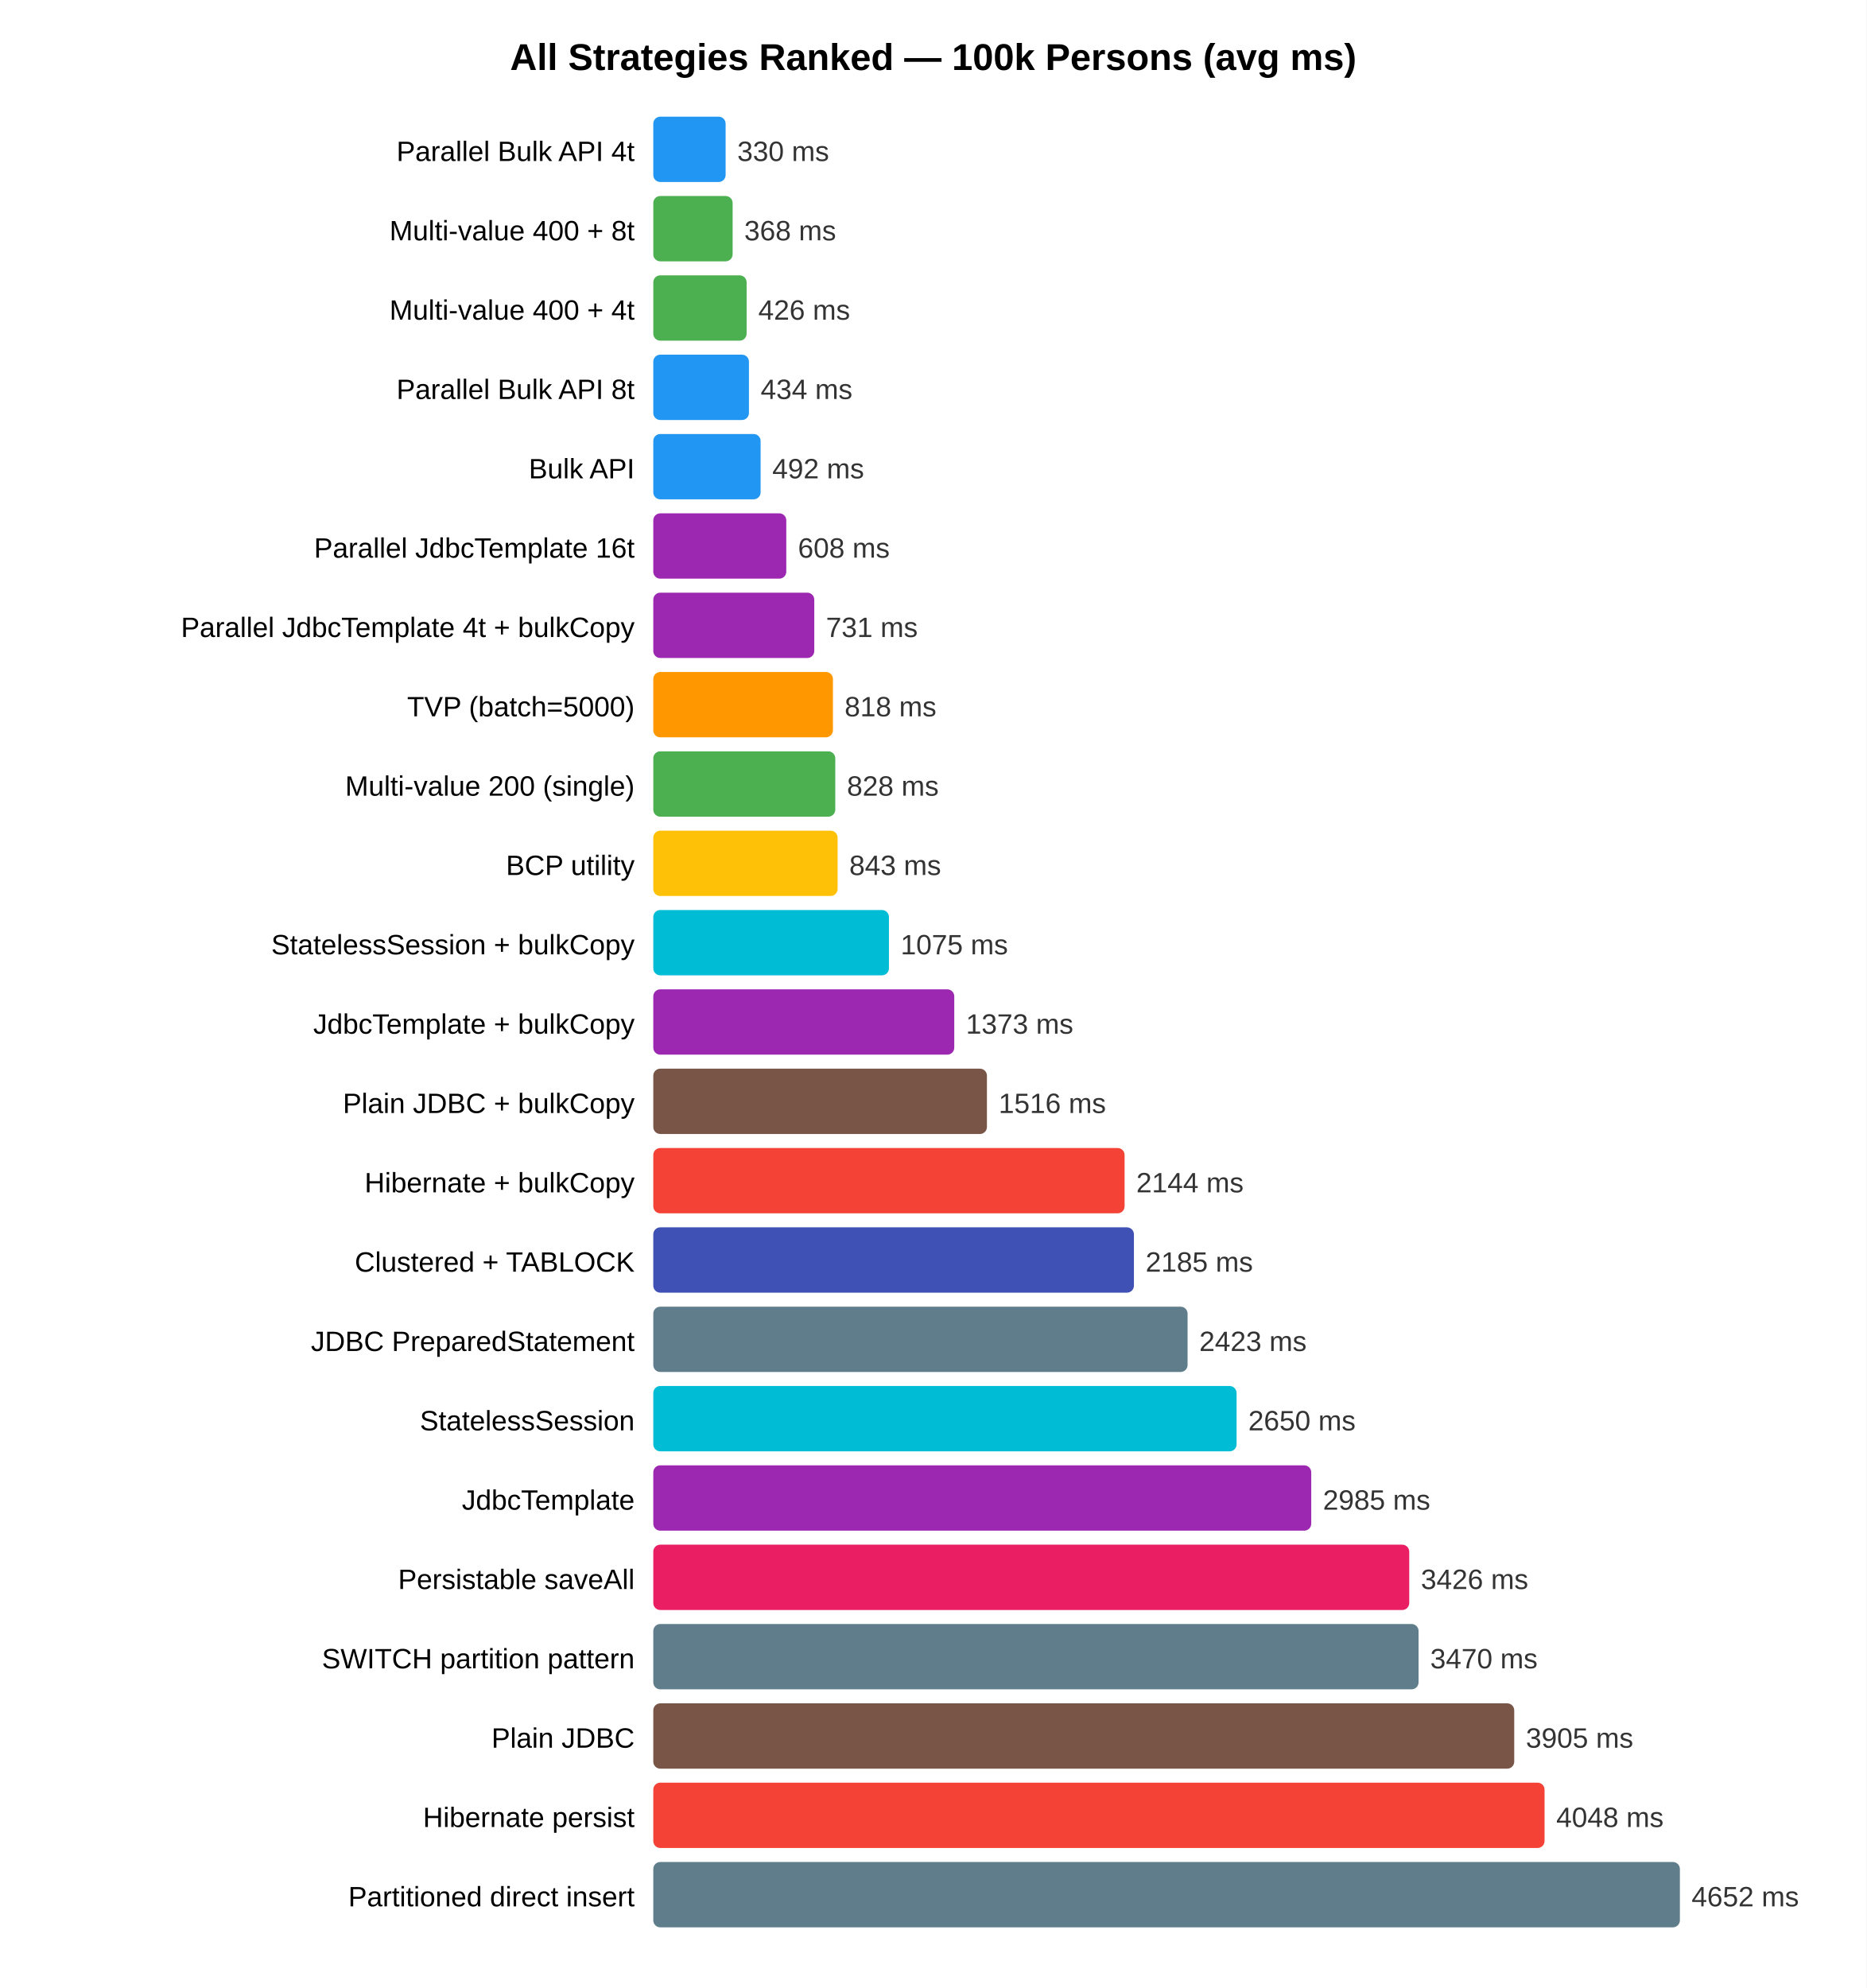
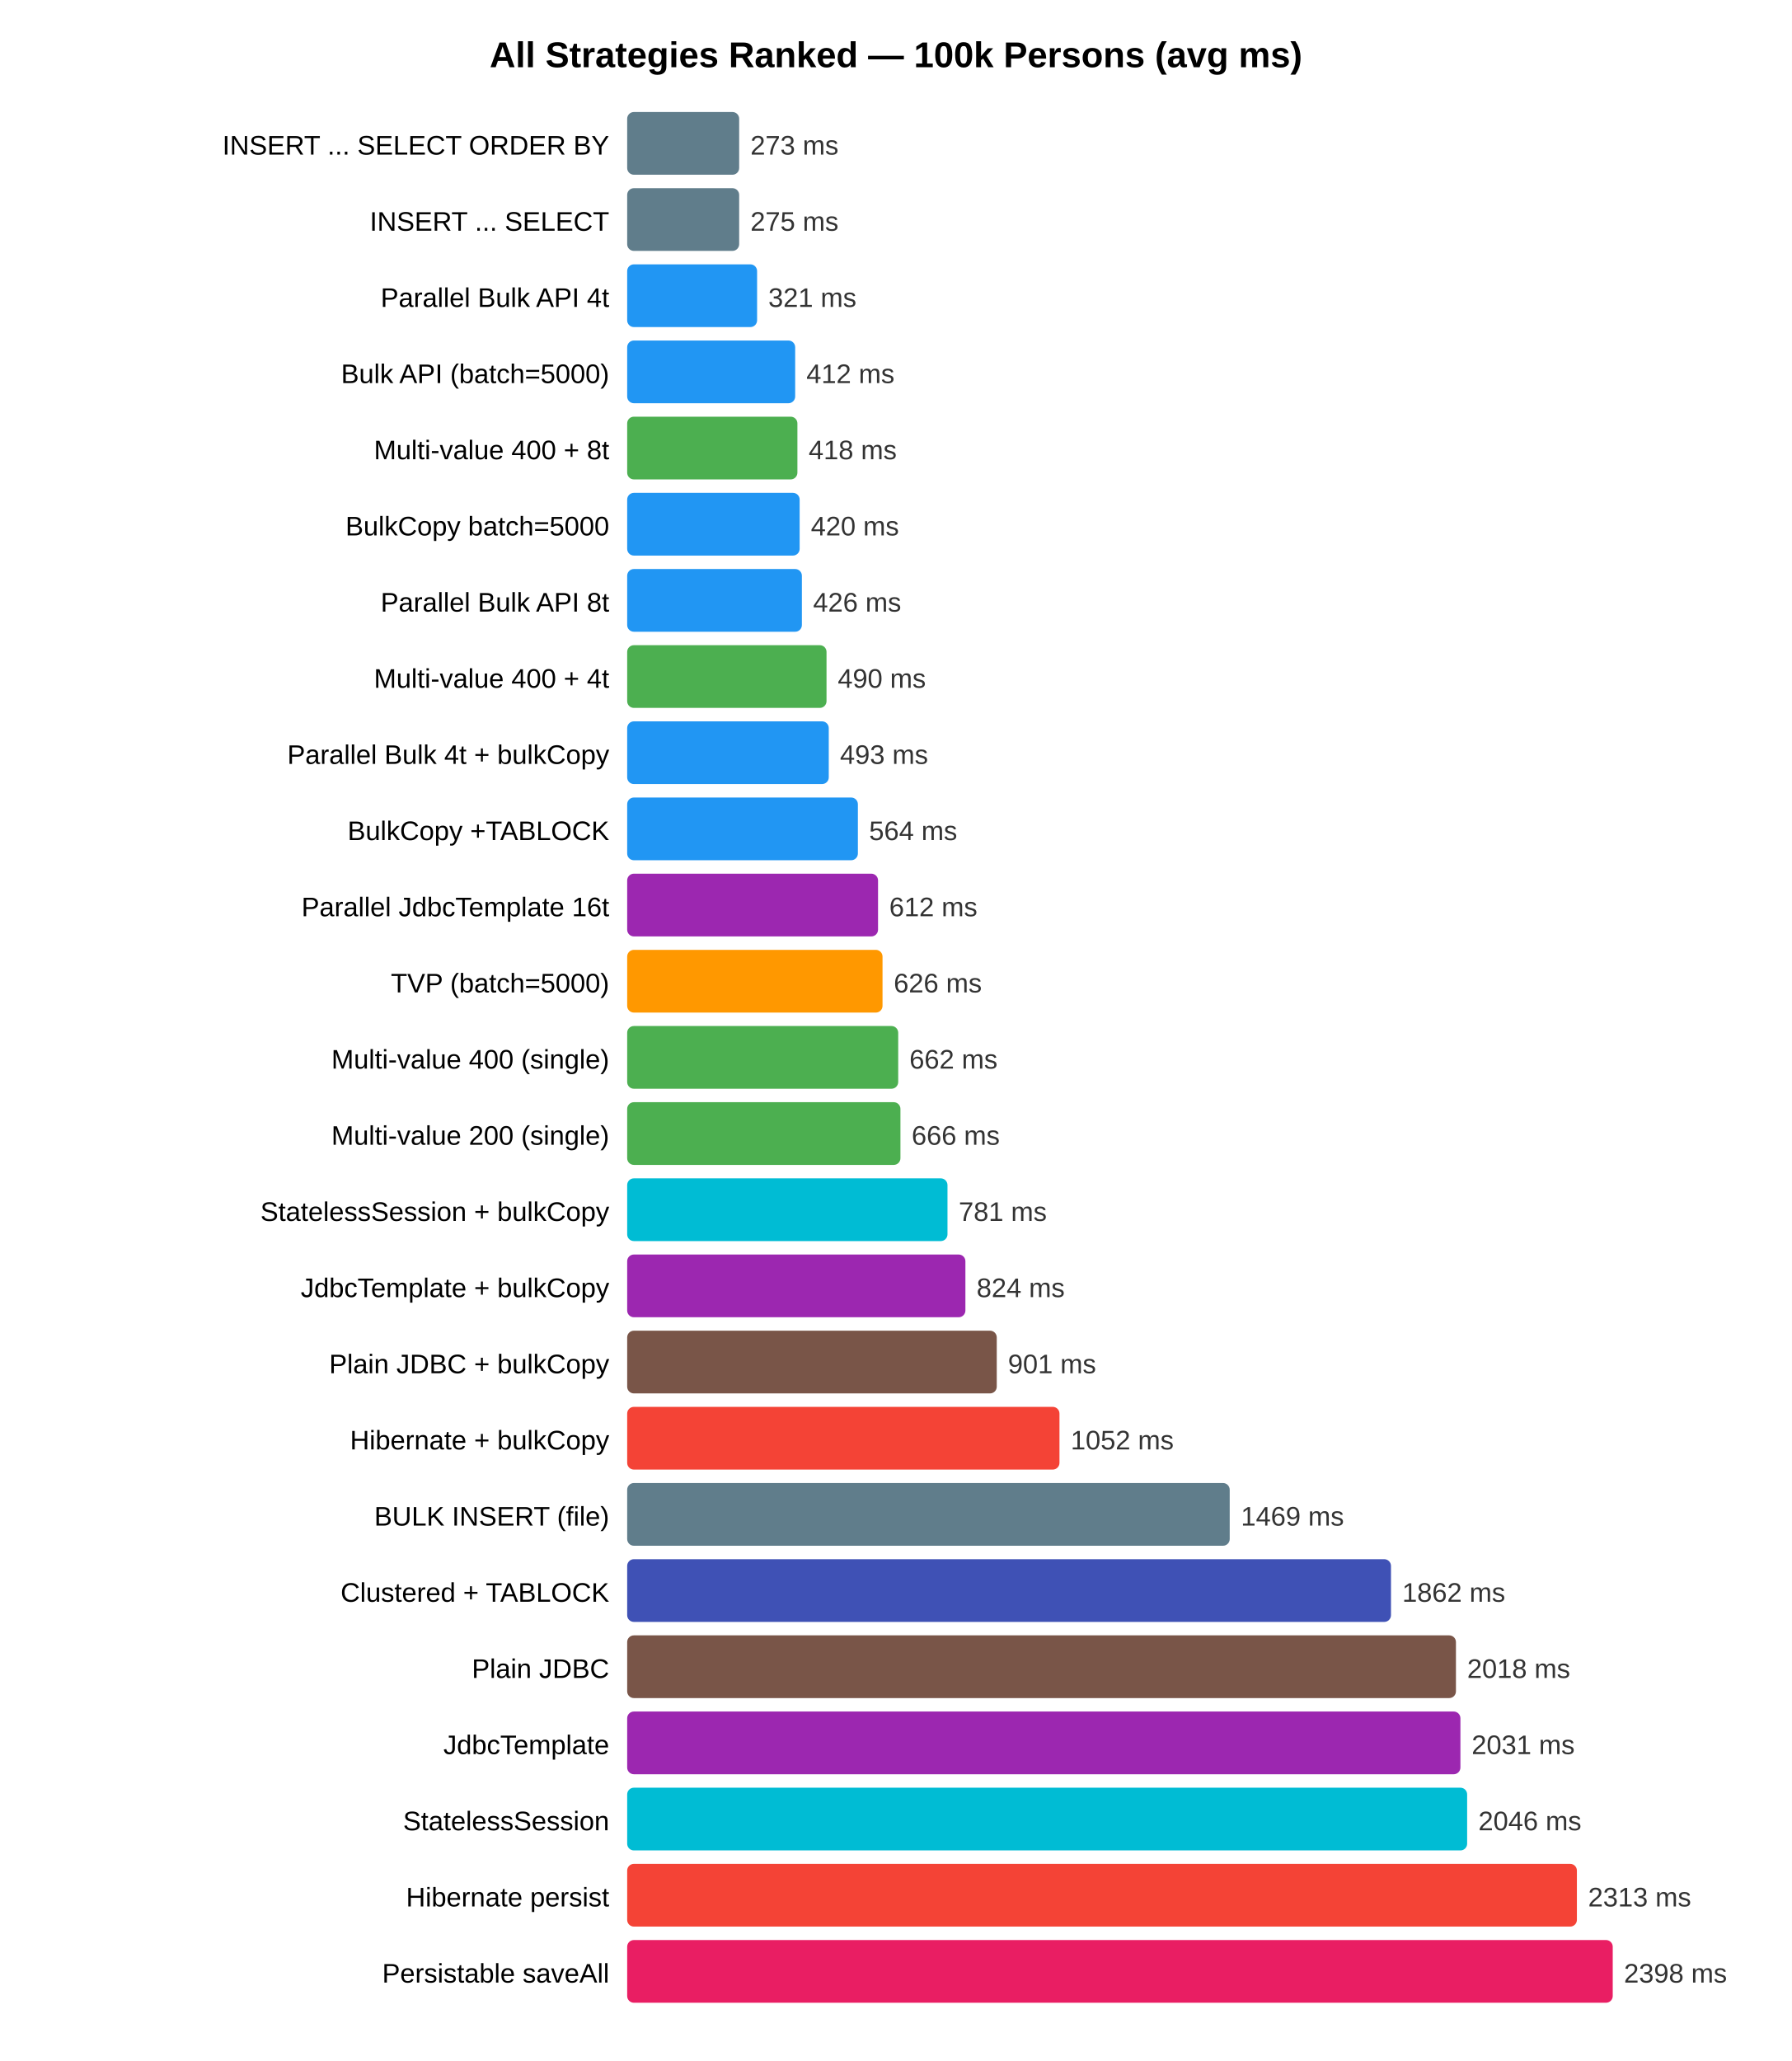
- <svg xmlns="http://www.w3.org/2000/svg" width="800" height="852" font-family="Segoe UI, Arial, sans-serif">
-   <rect width="800" height="852" fill="white" />
+ <svg xmlns="http://www.w3.org/2000/svg" width="800" height="920" font-family="Segoe UI, Arial, sans-serif">
+   <rect width="800" height="920" fill="white" />
  <text x="400" y="30" text-anchor="middle" font-size="16" font-weight="bold">All Strategies Ranked — 100k Persons (avg ms)</text>
-   <text x="272" y="69" text-anchor="end" font-size="12">Parallel Bulk API 4t</text>
-   <rect x="280" y="50" width="31" height="28" fill="#2196F3" rx="3" />
-   <text x="316" y="69" font-size="12" fill="#333">330 ms</text>
-   <text x="272" y="103" text-anchor="end" font-size="12">Multi-value 400 + 8t</text>
-   <rect x="280" y="84" width="34" height="28" fill="#4CAF50" rx="3" />
-   <text x="319" y="103" font-size="12" fill="#333">368 ms</text>
-   <text x="272" y="137" text-anchor="end" font-size="12">Multi-value 400 + 4t</text>
-   <rect x="280" y="118" width="40" height="28" fill="#4CAF50" rx="3" />
-   <text x="325" y="137" font-size="12" fill="#333">426 ms</text>
-   <text x="272" y="171" text-anchor="end" font-size="12">Parallel Bulk API 8t</text>
-   <rect x="280" y="152" width="41" height="28" fill="#2196F3" rx="3" />
-   <text x="326" y="171" font-size="12" fill="#333">434 ms</text>
-   <text x="272" y="205" text-anchor="end" font-size="12">Bulk API</text>
-   <rect x="280" y="186" width="46" height="28" fill="#2196F3" rx="3" />
-   <text x="331" y="205" font-size="12" fill="#333">492 ms</text>
-   <text x="272" y="239" text-anchor="end" font-size="12">Parallel JdbcTemplate 16t</text>
-   <rect x="280" y="220" width="57" height="28" fill="#9C27B0" rx="3" />
-   <text x="342" y="239" font-size="12" fill="#333">608 ms</text>
-   <text x="272" y="273" text-anchor="end" font-size="12">Parallel JdbcTemplate 4t + bulkCopy</text>
-   <rect x="280" y="254" width="69" height="28" fill="#9C27B0" rx="3" />
-   <text x="354" y="273" font-size="12" fill="#333">731 ms</text>
-   <text x="272" y="307" text-anchor="end" font-size="12">TVP (batch=5000)</text>
-   <rect x="280" y="288" width="77" height="28" fill="#FF9800" rx="3" />
-   <text x="362" y="307" font-size="12" fill="#333">818 ms</text>
-   <text x="272" y="341" text-anchor="end" font-size="12">Multi-value 200 (single)</text>
-   <rect x="280" y="322" width="78" height="28" fill="#4CAF50" rx="3" />
-   <text x="363" y="341" font-size="12" fill="#333">828 ms</text>
-   <text x="272" y="375" text-anchor="end" font-size="12">BCP utility</text>
-   <rect x="280" y="356" width="79" height="28" fill="#FFC107" rx="3" />
-   <text x="364" y="375" font-size="12" fill="#333">843 ms</text>
-   <text x="272" y="409" text-anchor="end" font-size="12">StatelessSession + bulkCopy</text>
-   <rect x="280" y="390" width="101" height="28" fill="#00BCD4" rx="3" />
-   <text x="386" y="409" font-size="12" fill="#333">1075 ms</text>
-   <text x="272" y="443" text-anchor="end" font-size="12">JdbcTemplate + bulkCopy</text>
-   <rect x="280" y="424" width="129" height="28" fill="#9C27B0" rx="3" />
-   <text x="414" y="443" font-size="12" fill="#333">1373 ms</text>
-   <text x="272" y="477" text-anchor="end" font-size="12">Plain JDBC + bulkCopy</text>
-   <rect x="280" y="458" width="143" height="28" fill="#795548" rx="3" />
-   <text x="428" y="477" font-size="12" fill="#333">1516 ms</text>
-   <text x="272" y="511" text-anchor="end" font-size="12">Hibernate + bulkCopy</text>
-   <rect x="280" y="492" width="202" height="28" fill="#F44336" rx="3" />
-   <text x="487" y="511" font-size="12" fill="#333">2144 ms</text>
-   <text x="272" y="545" text-anchor="end" font-size="12">Clustered + TABLOCK</text>
-   <rect x="280" y="526" width="206" height="28" fill="#3F51B5" rx="3" />
-   <text x="491" y="545" font-size="12" fill="#333">2185 ms</text>
-   <text x="272" y="579" text-anchor="end" font-size="12">JDBC PreparedStatement</text>
-   <rect x="280" y="560" width="229" height="28" fill="#607D8B" rx="3" />
-   <text x="514" y="579" font-size="12" fill="#333">2423 ms</text>
-   <text x="272" y="613" text-anchor="end" font-size="12">StatelessSession</text>
-   <rect x="280" y="594" width="250" height="28" fill="#00BCD4" rx="3" />
-   <text x="535" y="613" font-size="12" fill="#333">2650 ms</text>
-   <text x="272" y="647" text-anchor="end" font-size="12">JdbcTemplate</text>
-   <rect x="280" y="628" width="282" height="28" fill="#9C27B0" rx="3" />
-   <text x="567" y="647" font-size="12" fill="#333">2985 ms</text>
-   <text x="272" y="681" text-anchor="end" font-size="12">Persistable saveAll</text>
-   <rect x="280" y="662" width="324" height="28" fill="#E91E63" rx="3" />
-   <text x="609" y="681" font-size="12" fill="#333">3426 ms</text>
-   <text x="272" y="715" text-anchor="end" font-size="12">SWITCH partition pattern</text>
-   <rect x="280" y="696" width="328" height="28" fill="#607D8B" rx="3" />
-   <text x="613" y="715" font-size="12" fill="#333">3470 ms</text>
+   <text x="272" y="69" text-anchor="end" font-size="12">INSERT ... SELECT ORDER BY</text>
+   <rect x="280" y="50" width="50" height="28" fill="#607D8B" rx="3" />
+   <text x="335" y="69" font-size="12" fill="#333">273 ms</text>
+   <text x="272" y="103" text-anchor="end" font-size="12">INSERT ... SELECT</text>
+   <rect x="280" y="84" width="50" height="28" fill="#607D8B" rx="3" />
+   <text x="335" y="103" font-size="12" fill="#333">275 ms</text>
+   <text x="272" y="137" text-anchor="end" font-size="12">Parallel Bulk API 4t</text>
+   <rect x="280" y="118" width="58" height="28" fill="#2196F3" rx="3" />
+   <text x="343" y="137" font-size="12" fill="#333">321 ms</text>
+   <text x="272" y="171" text-anchor="end" font-size="12">Bulk API (batch=5000)</text>
+   <rect x="280" y="152" width="75" height="28" fill="#2196F3" rx="3" />
+   <text x="360" y="171" font-size="12" fill="#333">412 ms</text>
+   <text x="272" y="205" text-anchor="end" font-size="12">Multi-value 400 + 8t</text>
+   <rect x="280" y="186" width="76" height="28" fill="#4CAF50" rx="3" />
+   <text x="361" y="205" font-size="12" fill="#333">418 ms</text>
+   <text x="272" y="239" text-anchor="end" font-size="12">BulkCopy batch=5000</text>
+   <rect x="280" y="220" width="77" height="28" fill="#2196F3" rx="3" />
+   <text x="362" y="239" font-size="12" fill="#333">420 ms</text>
+   <text x="272" y="273" text-anchor="end" font-size="12">Parallel Bulk API 8t</text>
+   <rect x="280" y="254" width="78" height="28" fill="#2196F3" rx="3" />
+   <text x="363" y="273" font-size="12" fill="#333">426 ms</text>
+   <text x="272" y="307" text-anchor="end" font-size="12">Multi-value 400 + 4t</text>
+   <rect x="280" y="288" width="89" height="28" fill="#4CAF50" rx="3" />
+   <text x="374" y="307" font-size="12" fill="#333">490 ms</text>
+   <text x="272" y="341" text-anchor="end" font-size="12">Parallel Bulk 4t + bulkCopy</text>
+   <rect x="280" y="322" width="90" height="28" fill="#2196F3" rx="3" />
+   <text x="375" y="341" font-size="12" fill="#333">493 ms</text>
+   <text x="272" y="375" text-anchor="end" font-size="12">BulkCopy +TABLOCK</text>
+   <rect x="280" y="356" width="103" height="28" fill="#2196F3" rx="3" />
+   <text x="388" y="375" font-size="12" fill="#333">564 ms</text>
+   <text x="272" y="409" text-anchor="end" font-size="12">Parallel JdbcTemplate 16t</text>
+   <rect x="280" y="390" width="112" height="28" fill="#9C27B0" rx="3" />
+   <text x="397" y="409" font-size="12" fill="#333">612 ms</text>
+   <text x="272" y="443" text-anchor="end" font-size="12">TVP (batch=5000)</text>
+   <rect x="280" y="424" width="114" height="28" fill="#FF9800" rx="3" />
+   <text x="399" y="443" font-size="12" fill="#333">626 ms</text>
+   <text x="272" y="477" text-anchor="end" font-size="12">Multi-value 400 (single)</text>
+   <rect x="280" y="458" width="121" height="28" fill="#4CAF50" rx="3" />
+   <text x="406" y="477" font-size="12" fill="#333">662 ms</text>
+   <text x="272" y="511" text-anchor="end" font-size="12">Multi-value 200 (single)</text>
+   <rect x="280" y="492" width="122" height="28" fill="#4CAF50" rx="3" />
+   <text x="407" y="511" font-size="12" fill="#333">666 ms</text>
+   <text x="272" y="545" text-anchor="end" font-size="12">StatelessSession + bulkCopy</text>
+   <rect x="280" y="526" width="143" height="28" fill="#00BCD4" rx="3" />
+   <text x="428" y="545" font-size="12" fill="#333">781 ms</text>
+   <text x="272" y="579" text-anchor="end" font-size="12">JdbcTemplate + bulkCopy</text>
+   <rect x="280" y="560" width="151" height="28" fill="#9C27B0" rx="3" />
+   <text x="436" y="579" font-size="12" fill="#333">824 ms</text>
+   <text x="272" y="613" text-anchor="end" font-size="12">Plain JDBC + bulkCopy</text>
+   <rect x="280" y="594" width="165" height="28" fill="#795548" rx="3" />
+   <text x="450" y="613" font-size="12" fill="#333">901 ms</text>
+   <text x="272" y="647" text-anchor="end" font-size="12">Hibernate + bulkCopy</text>
+   <rect x="280" y="628" width="193" height="28" fill="#F44336" rx="3" />
+   <text x="478" y="647" font-size="12" fill="#333">1052 ms</text>
+   <text x="272" y="681" text-anchor="end" font-size="12">BULK INSERT (file)</text>
+   <rect x="280" y="662" width="269" height="28" fill="#607D8B" rx="3" />
+   <text x="554" y="681" font-size="12" fill="#333">1469 ms</text>
+   <text x="272" y="715" text-anchor="end" font-size="12">Clustered + TABLOCK</text>
+   <rect x="280" y="696" width="341" height="28" fill="#3F51B5" rx="3" />
+   <text x="626" y="715" font-size="12" fill="#333">1862 ms</text>
  <text x="272" y="749" text-anchor="end" font-size="12">Plain JDBC</text>
-   <rect x="280" y="730" width="369" height="28" fill="#795548" rx="3" />
-   <text x="654" y="749" font-size="12" fill="#333">3905 ms</text>
-   <text x="272" y="783" text-anchor="end" font-size="12">Hibernate persist</text>
-   <rect x="280" y="764" width="382" height="28" fill="#F44336" rx="3" />
-   <text x="667" y="783" font-size="12" fill="#333">4048 ms</text>
-   <text x="272" y="817" text-anchor="end" font-size="12">Partitioned direct insert</text>
-   <rect x="280" y="798" width="440" height="28" fill="#607D8B" rx="3" />
-   <text x="725" y="817" font-size="12" fill="#333">4652 ms</text>
+   <rect x="280" y="730" width="370" height="28" fill="#795548" rx="3" />
+   <text x="655" y="749" font-size="12" fill="#333">2018 ms</text>
+   <text x="272" y="783" text-anchor="end" font-size="12">JdbcTemplate</text>
+   <rect x="280" y="764" width="372" height="28" fill="#9C27B0" rx="3" />
+   <text x="657" y="783" font-size="12" fill="#333">2031 ms</text>
+   <text x="272" y="817" text-anchor="end" font-size="12">StatelessSession</text>
+   <rect x="280" y="798" width="375" height="28" fill="#00BCD4" rx="3" />
+   <text x="660" y="817" font-size="12" fill="#333">2046 ms</text>
+   <text x="272" y="851" text-anchor="end" font-size="12">Hibernate persist</text>
+   <rect x="280" y="832" width="424" height="28" fill="#F44336" rx="3" />
+   <text x="709" y="851" font-size="12" fill="#333">2313 ms</text>
+   <text x="272" y="885" text-anchor="end" font-size="12">Persistable saveAll</text>
+   <rect x="280" y="866" width="440" height="28" fill="#E91E63" rx="3" />
+   <text x="725" y="885" font-size="12" fill="#333">2398 ms</text>
</svg>
